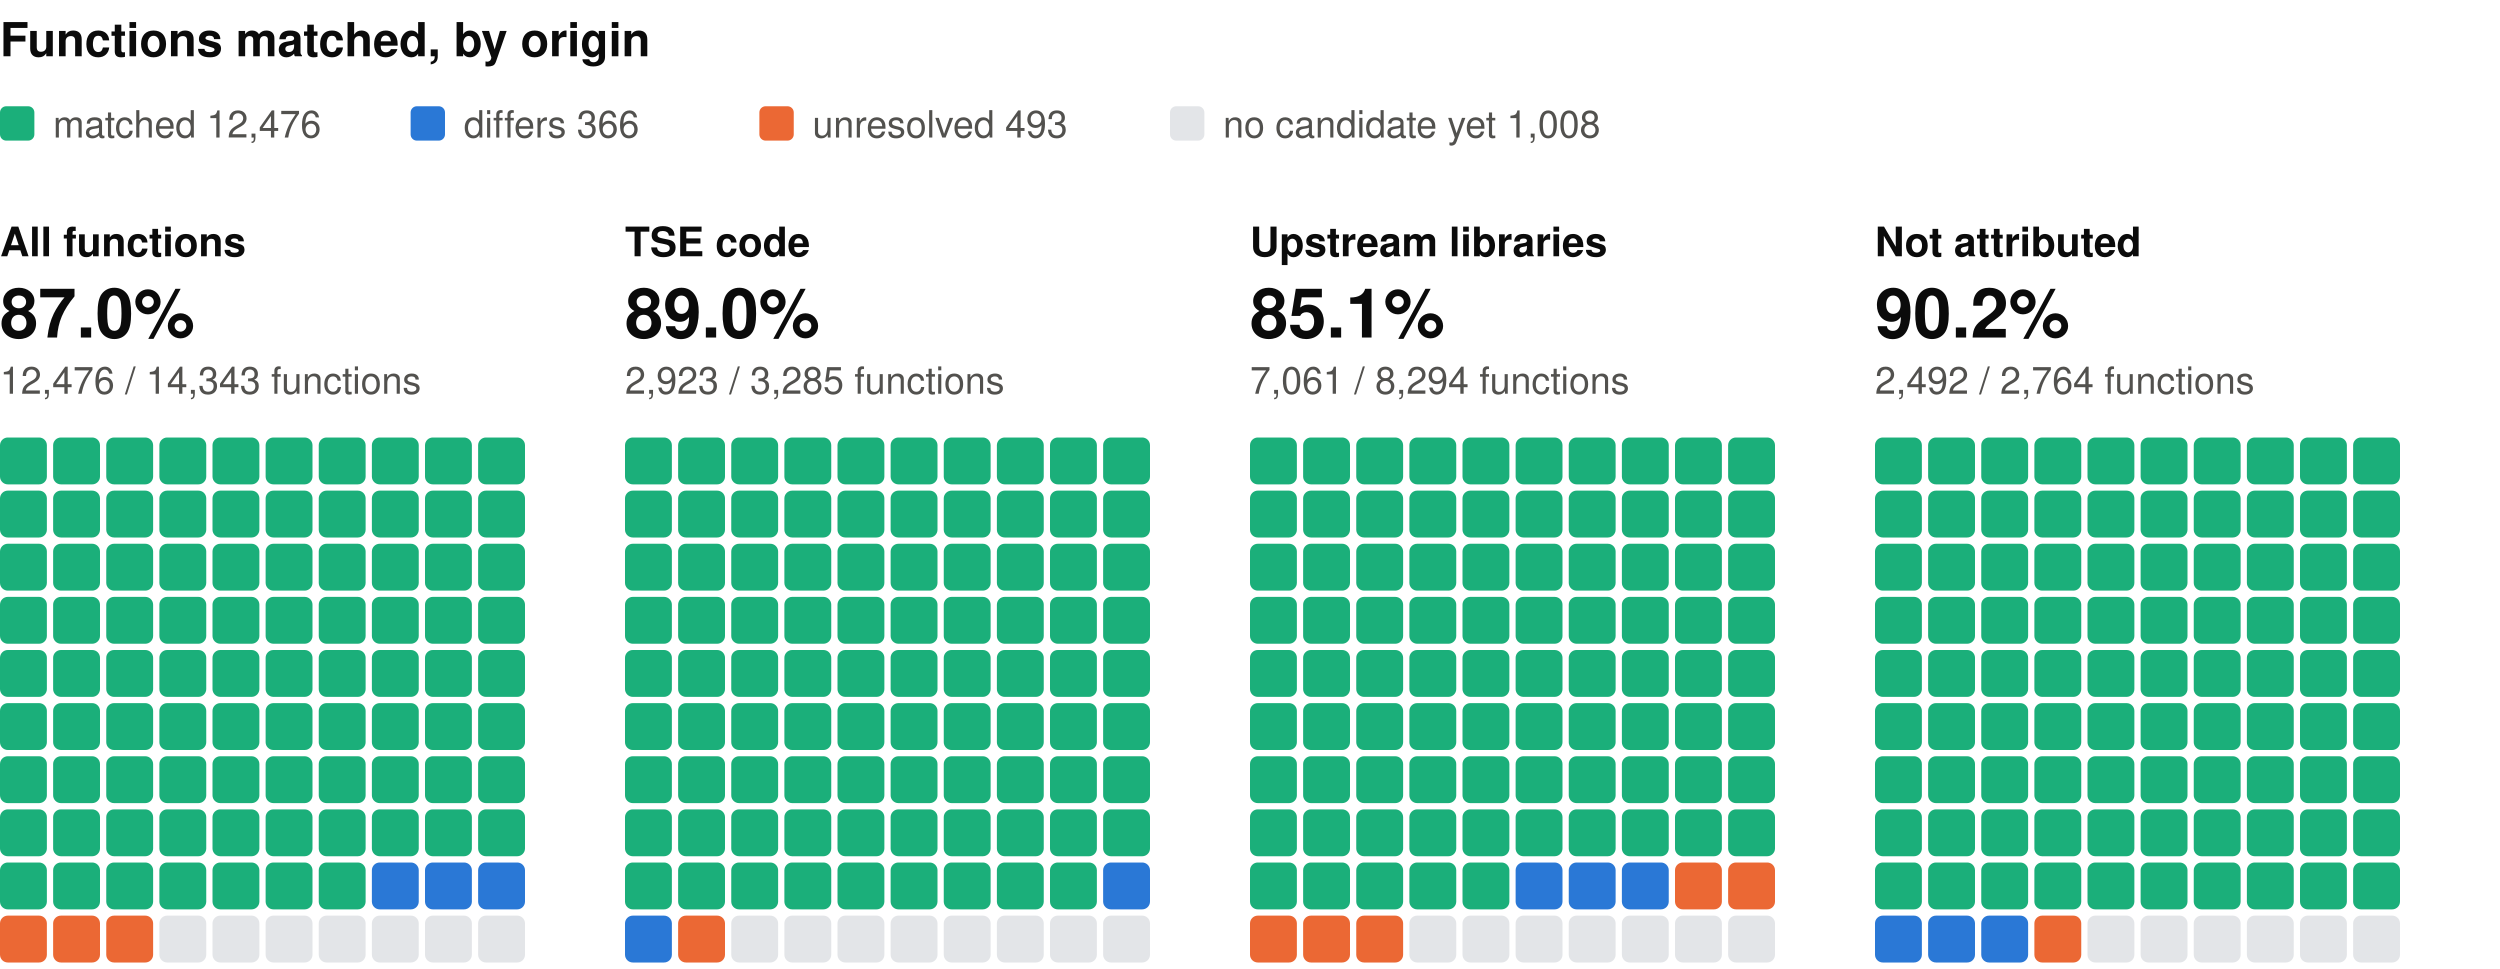
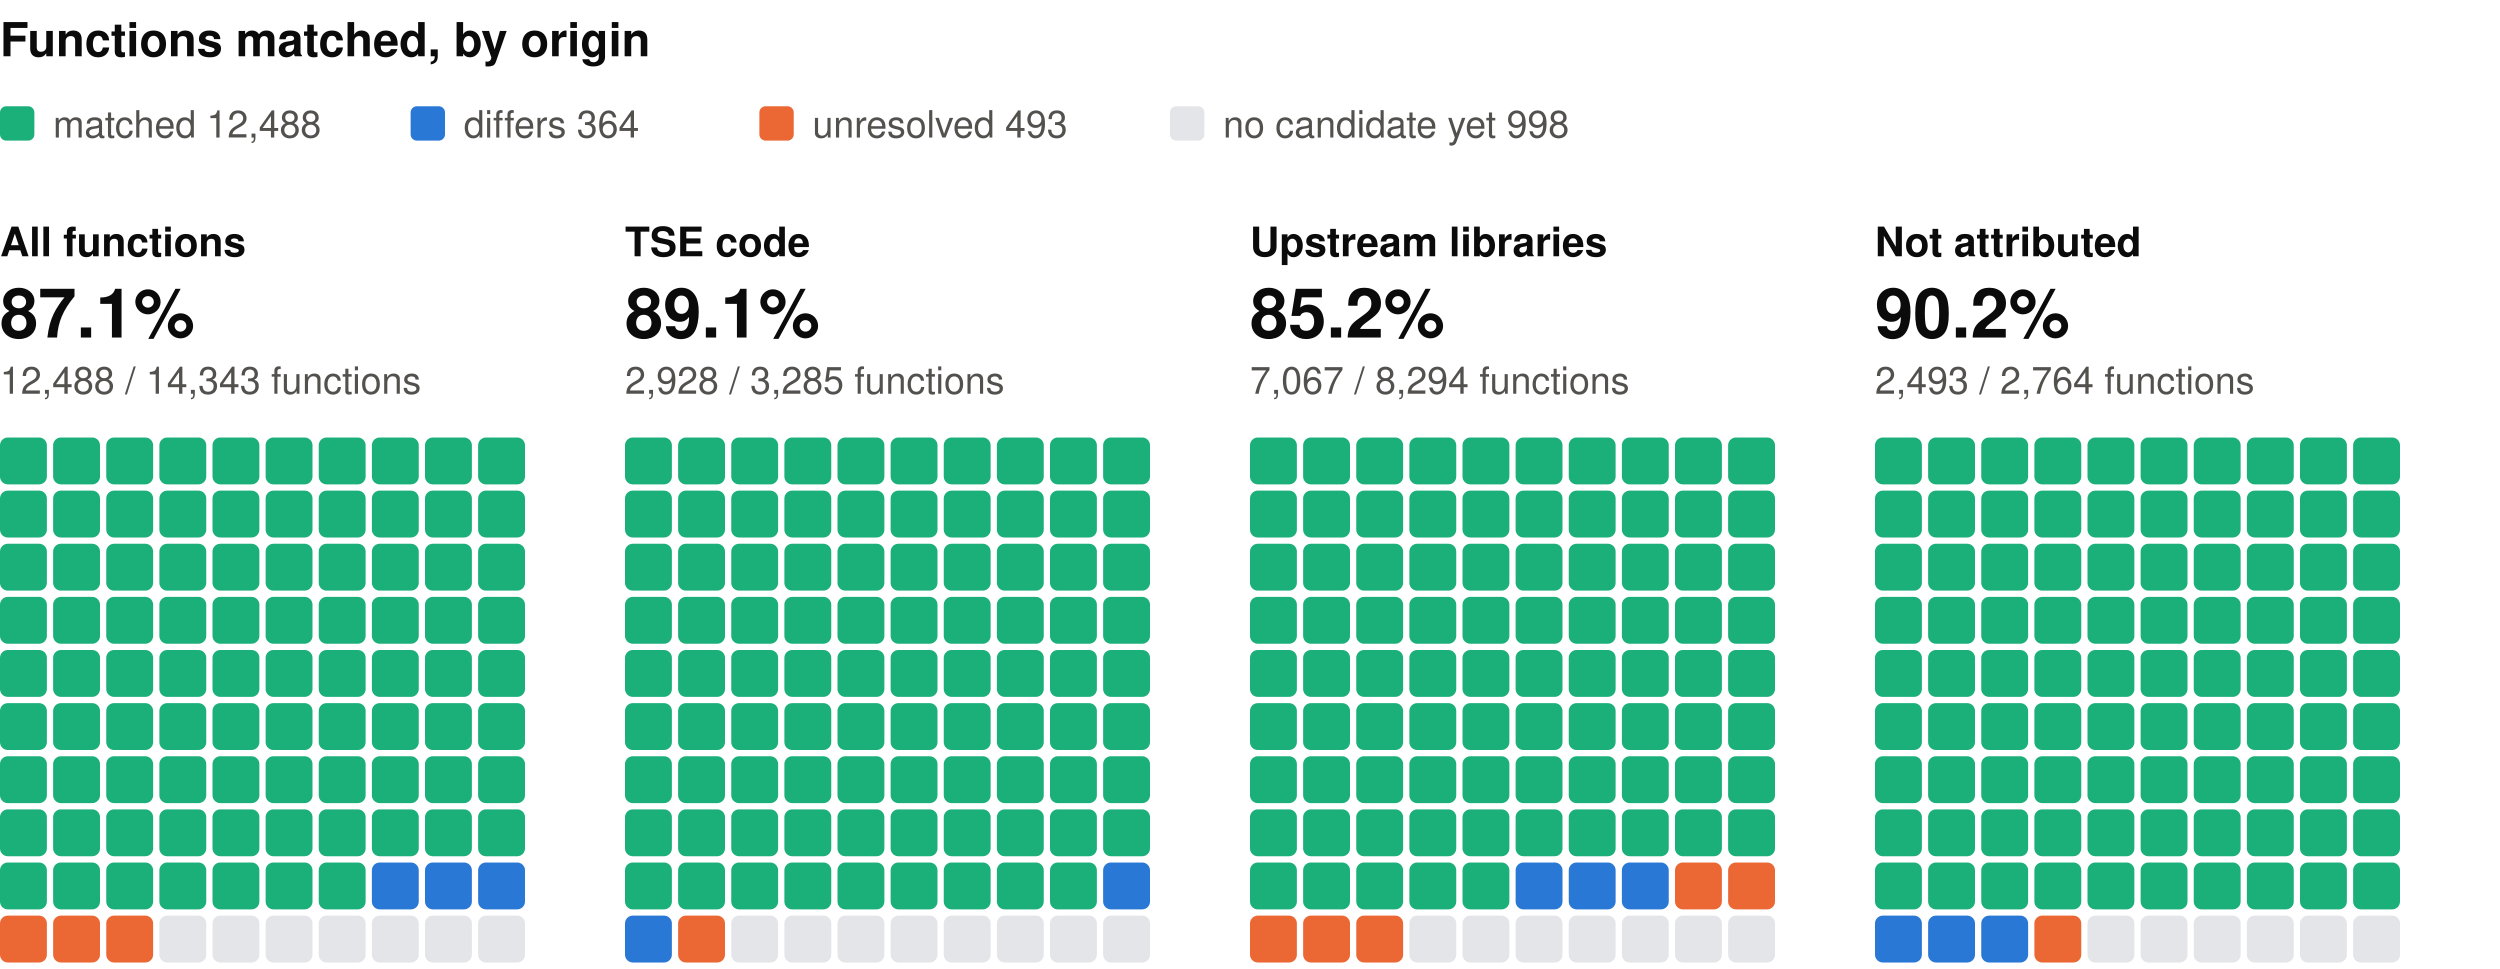
<svg xmlns="http://www.w3.org/2000/svg" width="800" height="310" viewBox="0 0 800 310" role="img" aria-label="Functions matched, by origin: one square per percent, coloured by verdict" font-family="system-ui, -apple-system, 'Segoe UI', Helvetica, Arial, sans-serif">
  <text x="0" y="18" font-size="15" fill="#0b0b0b" font-weight="600">Functions matched, by origin</text>
  <rect x="0" y="34" width="11" height="11" rx="2" fill="#1baf7a" />
-   <text x="17" y="44" font-size="12" fill="#52514e">matched 12,476</text>
+   <text x="17" y="44" font-size="12" fill="#52514e">matched 12,488</text>
  <rect x="131.4" y="34" width="11" height="11" rx="2" fill="#2a78d6" />
-   <text x="148.4" y="44" font-size="12" fill="#52514e">differs 366</text>
+   <text x="148.4" y="44" font-size="12" fill="#52514e">differs 364</text>
  <rect x="243" y="34" width="11" height="11" rx="2" fill="#eb6834" />
  <text x="260" y="44" font-size="12" fill="#52514e">unresolved 493</text>
  <rect x="374.4" y="34" width="11" height="11" rx="2" fill="#e3e5e8" />
-   <text x="391.4" y="44" font-size="12" fill="#52514e">no candidate yet 1,008</text>
+   <text x="391.4" y="44" font-size="12" fill="#52514e">no candidate yet 998</text>
  <text x="0" y="82" font-size="13" fill="#0b0b0b" font-weight="600">All functions</text>
-   <text x="0" y="108" font-size="22" fill="#0b0b0b" font-weight="600">87.0%</text>
-   <text x="0" y="126" font-size="12" fill="#52514e">12,476 / 14,343 functions</text>
+   <text x="0" y="108" font-size="22" fill="#0b0b0b" font-weight="600">87.1%</text>
+   <text x="0" y="126" font-size="12" fill="#52514e">12,488 / 14,343 functions</text>
  <rect x="0" y="140" width="15" height="15" rx="2.5" fill="#1baf7a" />
  <rect x="17" y="140" width="15" height="15" rx="2.5" fill="#1baf7a" />
  <rect x="34" y="140" width="15" height="15" rx="2.5" fill="#1baf7a" />
  <rect x="51" y="140" width="15" height="15" rx="2.5" fill="#1baf7a" />
  <rect x="68" y="140" width="15" height="15" rx="2.5" fill="#1baf7a" />
  <rect x="85" y="140" width="15" height="15" rx="2.5" fill="#1baf7a" />
  <rect x="102" y="140" width="15" height="15" rx="2.5" fill="#1baf7a" />
  <rect x="119" y="140" width="15" height="15" rx="2.5" fill="#1baf7a" />
  <rect x="136" y="140" width="15" height="15" rx="2.5" fill="#1baf7a" />
  <rect x="153" y="140" width="15" height="15" rx="2.5" fill="#1baf7a" />
  <rect x="0" y="157" width="15" height="15" rx="2.5" fill="#1baf7a" />
  <rect x="17" y="157" width="15" height="15" rx="2.5" fill="#1baf7a" />
  <rect x="34" y="157" width="15" height="15" rx="2.5" fill="#1baf7a" />
  <rect x="51" y="157" width="15" height="15" rx="2.5" fill="#1baf7a" />
  <rect x="68" y="157" width="15" height="15" rx="2.5" fill="#1baf7a" />
  <rect x="85" y="157" width="15" height="15" rx="2.5" fill="#1baf7a" />
  <rect x="102" y="157" width="15" height="15" rx="2.5" fill="#1baf7a" />
  <rect x="119" y="157" width="15" height="15" rx="2.5" fill="#1baf7a" />
  <rect x="136" y="157" width="15" height="15" rx="2.5" fill="#1baf7a" />
  <rect x="153" y="157" width="15" height="15" rx="2.5" fill="#1baf7a" />
  <rect x="0" y="174" width="15" height="15" rx="2.5" fill="#1baf7a" />
  <rect x="17" y="174" width="15" height="15" rx="2.5" fill="#1baf7a" />
  <rect x="34" y="174" width="15" height="15" rx="2.5" fill="#1baf7a" />
  <rect x="51" y="174" width="15" height="15" rx="2.5" fill="#1baf7a" />
  <rect x="68" y="174" width="15" height="15" rx="2.5" fill="#1baf7a" />
  <rect x="85" y="174" width="15" height="15" rx="2.5" fill="#1baf7a" />
  <rect x="102" y="174" width="15" height="15" rx="2.5" fill="#1baf7a" />
  <rect x="119" y="174" width="15" height="15" rx="2.5" fill="#1baf7a" />
  <rect x="136" y="174" width="15" height="15" rx="2.5" fill="#1baf7a" />
  <rect x="153" y="174" width="15" height="15" rx="2.5" fill="#1baf7a" />
  <rect x="0" y="191" width="15" height="15" rx="2.5" fill="#1baf7a" />
  <rect x="17" y="191" width="15" height="15" rx="2.5" fill="#1baf7a" />
  <rect x="34" y="191" width="15" height="15" rx="2.5" fill="#1baf7a" />
  <rect x="51" y="191" width="15" height="15" rx="2.5" fill="#1baf7a" />
  <rect x="68" y="191" width="15" height="15" rx="2.5" fill="#1baf7a" />
  <rect x="85" y="191" width="15" height="15" rx="2.5" fill="#1baf7a" />
  <rect x="102" y="191" width="15" height="15" rx="2.5" fill="#1baf7a" />
  <rect x="119" y="191" width="15" height="15" rx="2.5" fill="#1baf7a" />
  <rect x="136" y="191" width="15" height="15" rx="2.5" fill="#1baf7a" />
  <rect x="153" y="191" width="15" height="15" rx="2.5" fill="#1baf7a" />
  <rect x="0" y="208" width="15" height="15" rx="2.5" fill="#1baf7a" />
  <rect x="17" y="208" width="15" height="15" rx="2.5" fill="#1baf7a" />
  <rect x="34" y="208" width="15" height="15" rx="2.5" fill="#1baf7a" />
  <rect x="51" y="208" width="15" height="15" rx="2.5" fill="#1baf7a" />
  <rect x="68" y="208" width="15" height="15" rx="2.5" fill="#1baf7a" />
  <rect x="85" y="208" width="15" height="15" rx="2.5" fill="#1baf7a" />
  <rect x="102" y="208" width="15" height="15" rx="2.5" fill="#1baf7a" />
  <rect x="119" y="208" width="15" height="15" rx="2.5" fill="#1baf7a" />
  <rect x="136" y="208" width="15" height="15" rx="2.5" fill="#1baf7a" />
  <rect x="153" y="208" width="15" height="15" rx="2.5" fill="#1baf7a" />
  <rect x="0" y="225" width="15" height="15" rx="2.5" fill="#1baf7a" />
  <rect x="17" y="225" width="15" height="15" rx="2.5" fill="#1baf7a" />
  <rect x="34" y="225" width="15" height="15" rx="2.5" fill="#1baf7a" />
  <rect x="51" y="225" width="15" height="15" rx="2.5" fill="#1baf7a" />
  <rect x="68" y="225" width="15" height="15" rx="2.5" fill="#1baf7a" />
  <rect x="85" y="225" width="15" height="15" rx="2.5" fill="#1baf7a" />
  <rect x="102" y="225" width="15" height="15" rx="2.5" fill="#1baf7a" />
  <rect x="119" y="225" width="15" height="15" rx="2.5" fill="#1baf7a" />
  <rect x="136" y="225" width="15" height="15" rx="2.5" fill="#1baf7a" />
  <rect x="153" y="225" width="15" height="15" rx="2.5" fill="#1baf7a" />
  <rect x="0" y="242" width="15" height="15" rx="2.5" fill="#1baf7a" />
  <rect x="17" y="242" width="15" height="15" rx="2.5" fill="#1baf7a" />
  <rect x="34" y="242" width="15" height="15" rx="2.5" fill="#1baf7a" />
  <rect x="51" y="242" width="15" height="15" rx="2.5" fill="#1baf7a" />
  <rect x="68" y="242" width="15" height="15" rx="2.5" fill="#1baf7a" />
  <rect x="85" y="242" width="15" height="15" rx="2.5" fill="#1baf7a" />
  <rect x="102" y="242" width="15" height="15" rx="2.5" fill="#1baf7a" />
  <rect x="119" y="242" width="15" height="15" rx="2.5" fill="#1baf7a" />
  <rect x="136" y="242" width="15" height="15" rx="2.5" fill="#1baf7a" />
  <rect x="153" y="242" width="15" height="15" rx="2.5" fill="#1baf7a" />
  <rect x="0" y="259" width="15" height="15" rx="2.5" fill="#1baf7a" />
  <rect x="17" y="259" width="15" height="15" rx="2.5" fill="#1baf7a" />
  <rect x="34" y="259" width="15" height="15" rx="2.5" fill="#1baf7a" />
  <rect x="51" y="259" width="15" height="15" rx="2.5" fill="#1baf7a" />
  <rect x="68" y="259" width="15" height="15" rx="2.5" fill="#1baf7a" />
  <rect x="85" y="259" width="15" height="15" rx="2.5" fill="#1baf7a" />
  <rect x="102" y="259" width="15" height="15" rx="2.5" fill="#1baf7a" />
  <rect x="119" y="259" width="15" height="15" rx="2.5" fill="#1baf7a" />
  <rect x="136" y="259" width="15" height="15" rx="2.5" fill="#1baf7a" />
  <rect x="153" y="259" width="15" height="15" rx="2.5" fill="#1baf7a" />
  <rect x="0" y="276" width="15" height="15" rx="2.5" fill="#1baf7a" />
  <rect x="17" y="276" width="15" height="15" rx="2.5" fill="#1baf7a" />
  <rect x="34" y="276" width="15" height="15" rx="2.5" fill="#1baf7a" />
  <rect x="51" y="276" width="15" height="15" rx="2.5" fill="#1baf7a" />
  <rect x="68" y="276" width="15" height="15" rx="2.5" fill="#1baf7a" />
  <rect x="85" y="276" width="15" height="15" rx="2.5" fill="#1baf7a" />
  <rect x="102" y="276" width="15" height="15" rx="2.5" fill="#1baf7a" />
  <rect x="119" y="276" width="15" height="15" rx="2.5" fill="#2a78d6" />
  <rect x="136" y="276" width="15" height="15" rx="2.5" fill="#2a78d6" />
  <rect x="153" y="276" width="15" height="15" rx="2.5" fill="#2a78d6" />
  <rect x="0" y="293" width="15" height="15" rx="2.5" fill="#eb6834" />
  <rect x="17" y="293" width="15" height="15" rx="2.5" fill="#eb6834" />
  <rect x="34" y="293" width="15" height="15" rx="2.5" fill="#eb6834" />
  <rect x="51" y="293" width="15" height="15" rx="2.5" fill="#e3e5e8" />
  <rect x="68" y="293" width="15" height="15" rx="2.5" fill="#e3e5e8" />
  <rect x="85" y="293" width="15" height="15" rx="2.5" fill="#e3e5e8" />
  <rect x="102" y="293" width="15" height="15" rx="2.5" fill="#e3e5e8" />
  <rect x="119" y="293" width="15" height="15" rx="2.5" fill="#e3e5e8" />
  <rect x="136" y="293" width="15" height="15" rx="2.5" fill="#e3e5e8" />
  <rect x="153" y="293" width="15" height="15" rx="2.5" fill="#e3e5e8" />
  <text x="200" y="82" font-size="13" fill="#0b0b0b" font-weight="600">TSE code</text>
-   <text x="200" y="108" font-size="22" fill="#0b0b0b" font-weight="600">89.0%</text>
-   <text x="200" y="126" font-size="12" fill="#52514e">2,923 / 3,285 functions</text>
+   <text x="200" y="108" font-size="22" fill="#0b0b0b" font-weight="600">89.1%</text>
+   <text x="200" y="126" font-size="12" fill="#52514e">2,928 / 3,285 functions</text>
  <rect x="200" y="140" width="15" height="15" rx="2.5" fill="#1baf7a" />
  <rect x="217" y="140" width="15" height="15" rx="2.5" fill="#1baf7a" />
  <rect x="234" y="140" width="15" height="15" rx="2.5" fill="#1baf7a" />
  <rect x="251" y="140" width="15" height="15" rx="2.5" fill="#1baf7a" />
  <rect x="268" y="140" width="15" height="15" rx="2.5" fill="#1baf7a" />
  <rect x="285" y="140" width="15" height="15" rx="2.5" fill="#1baf7a" />
  <rect x="302" y="140" width="15" height="15" rx="2.5" fill="#1baf7a" />
  <rect x="319" y="140" width="15" height="15" rx="2.5" fill="#1baf7a" />
  <rect x="336" y="140" width="15" height="15" rx="2.5" fill="#1baf7a" />
  <rect x="353" y="140" width="15" height="15" rx="2.5" fill="#1baf7a" />
  <rect x="200" y="157" width="15" height="15" rx="2.5" fill="#1baf7a" />
  <rect x="217" y="157" width="15" height="15" rx="2.5" fill="#1baf7a" />
  <rect x="234" y="157" width="15" height="15" rx="2.5" fill="#1baf7a" />
  <rect x="251" y="157" width="15" height="15" rx="2.5" fill="#1baf7a" />
  <rect x="268" y="157" width="15" height="15" rx="2.5" fill="#1baf7a" />
  <rect x="285" y="157" width="15" height="15" rx="2.5" fill="#1baf7a" />
  <rect x="302" y="157" width="15" height="15" rx="2.5" fill="#1baf7a" />
  <rect x="319" y="157" width="15" height="15" rx="2.5" fill="#1baf7a" />
  <rect x="336" y="157" width="15" height="15" rx="2.5" fill="#1baf7a" />
  <rect x="353" y="157" width="15" height="15" rx="2.5" fill="#1baf7a" />
  <rect x="200" y="174" width="15" height="15" rx="2.5" fill="#1baf7a" />
  <rect x="217" y="174" width="15" height="15" rx="2.5" fill="#1baf7a" />
  <rect x="234" y="174" width="15" height="15" rx="2.5" fill="#1baf7a" />
  <rect x="251" y="174" width="15" height="15" rx="2.5" fill="#1baf7a" />
  <rect x="268" y="174" width="15" height="15" rx="2.5" fill="#1baf7a" />
  <rect x="285" y="174" width="15" height="15" rx="2.5" fill="#1baf7a" />
  <rect x="302" y="174" width="15" height="15" rx="2.5" fill="#1baf7a" />
  <rect x="319" y="174" width="15" height="15" rx="2.5" fill="#1baf7a" />
  <rect x="336" y="174" width="15" height="15" rx="2.5" fill="#1baf7a" />
  <rect x="353" y="174" width="15" height="15" rx="2.5" fill="#1baf7a" />
  <rect x="200" y="191" width="15" height="15" rx="2.5" fill="#1baf7a" />
  <rect x="217" y="191" width="15" height="15" rx="2.5" fill="#1baf7a" />
  <rect x="234" y="191" width="15" height="15" rx="2.5" fill="#1baf7a" />
  <rect x="251" y="191" width="15" height="15" rx="2.5" fill="#1baf7a" />
  <rect x="268" y="191" width="15" height="15" rx="2.5" fill="#1baf7a" />
  <rect x="285" y="191" width="15" height="15" rx="2.5" fill="#1baf7a" />
  <rect x="302" y="191" width="15" height="15" rx="2.5" fill="#1baf7a" />
  <rect x="319" y="191" width="15" height="15" rx="2.5" fill="#1baf7a" />
  <rect x="336" y="191" width="15" height="15" rx="2.5" fill="#1baf7a" />
  <rect x="353" y="191" width="15" height="15" rx="2.5" fill="#1baf7a" />
  <rect x="200" y="208" width="15" height="15" rx="2.5" fill="#1baf7a" />
  <rect x="217" y="208" width="15" height="15" rx="2.5" fill="#1baf7a" />
  <rect x="234" y="208" width="15" height="15" rx="2.5" fill="#1baf7a" />
  <rect x="251" y="208" width="15" height="15" rx="2.5" fill="#1baf7a" />
  <rect x="268" y="208" width="15" height="15" rx="2.5" fill="#1baf7a" />
  <rect x="285" y="208" width="15" height="15" rx="2.5" fill="#1baf7a" />
  <rect x="302" y="208" width="15" height="15" rx="2.5" fill="#1baf7a" />
  <rect x="319" y="208" width="15" height="15" rx="2.5" fill="#1baf7a" />
  <rect x="336" y="208" width="15" height="15" rx="2.5" fill="#1baf7a" />
  <rect x="353" y="208" width="15" height="15" rx="2.5" fill="#1baf7a" />
  <rect x="200" y="225" width="15" height="15" rx="2.5" fill="#1baf7a" />
  <rect x="217" y="225" width="15" height="15" rx="2.5" fill="#1baf7a" />
  <rect x="234" y="225" width="15" height="15" rx="2.5" fill="#1baf7a" />
  <rect x="251" y="225" width="15" height="15" rx="2.5" fill="#1baf7a" />
  <rect x="268" y="225" width="15" height="15" rx="2.5" fill="#1baf7a" />
  <rect x="285" y="225" width="15" height="15" rx="2.5" fill="#1baf7a" />
  <rect x="302" y="225" width="15" height="15" rx="2.5" fill="#1baf7a" />
  <rect x="319" y="225" width="15" height="15" rx="2.5" fill="#1baf7a" />
  <rect x="336" y="225" width="15" height="15" rx="2.5" fill="#1baf7a" />
  <rect x="353" y="225" width="15" height="15" rx="2.5" fill="#1baf7a" />
  <rect x="200" y="242" width="15" height="15" rx="2.5" fill="#1baf7a" />
  <rect x="217" y="242" width="15" height="15" rx="2.5" fill="#1baf7a" />
  <rect x="234" y="242" width="15" height="15" rx="2.5" fill="#1baf7a" />
  <rect x="251" y="242" width="15" height="15" rx="2.5" fill="#1baf7a" />
  <rect x="268" y="242" width="15" height="15" rx="2.5" fill="#1baf7a" />
  <rect x="285" y="242" width="15" height="15" rx="2.5" fill="#1baf7a" />
  <rect x="302" y="242" width="15" height="15" rx="2.5" fill="#1baf7a" />
  <rect x="319" y="242" width="15" height="15" rx="2.5" fill="#1baf7a" />
  <rect x="336" y="242" width="15" height="15" rx="2.5" fill="#1baf7a" />
  <rect x="353" y="242" width="15" height="15" rx="2.5" fill="#1baf7a" />
  <rect x="200" y="259" width="15" height="15" rx="2.5" fill="#1baf7a" />
  <rect x="217" y="259" width="15" height="15" rx="2.5" fill="#1baf7a" />
  <rect x="234" y="259" width="15" height="15" rx="2.5" fill="#1baf7a" />
  <rect x="251" y="259" width="15" height="15" rx="2.5" fill="#1baf7a" />
  <rect x="268" y="259" width="15" height="15" rx="2.5" fill="#1baf7a" />
  <rect x="285" y="259" width="15" height="15" rx="2.5" fill="#1baf7a" />
  <rect x="302" y="259" width="15" height="15" rx="2.5" fill="#1baf7a" />
  <rect x="319" y="259" width="15" height="15" rx="2.5" fill="#1baf7a" />
  <rect x="336" y="259" width="15" height="15" rx="2.5" fill="#1baf7a" />
  <rect x="353" y="259" width="15" height="15" rx="2.5" fill="#1baf7a" />
  <rect x="200" y="276" width="15" height="15" rx="2.5" fill="#1baf7a" />
  <rect x="217" y="276" width="15" height="15" rx="2.5" fill="#1baf7a" />
  <rect x="234" y="276" width="15" height="15" rx="2.5" fill="#1baf7a" />
  <rect x="251" y="276" width="15" height="15" rx="2.5" fill="#1baf7a" />
  <rect x="268" y="276" width="15" height="15" rx="2.5" fill="#1baf7a" />
  <rect x="285" y="276" width="15" height="15" rx="2.5" fill="#1baf7a" />
  <rect x="302" y="276" width="15" height="15" rx="2.5" fill="#1baf7a" />
  <rect x="319" y="276" width="15" height="15" rx="2.5" fill="#1baf7a" />
  <rect x="336" y="276" width="15" height="15" rx="2.5" fill="#1baf7a" />
  <rect x="353" y="276" width="15" height="15" rx="2.5" fill="#2a78d6" />
  <rect x="200" y="293" width="15" height="15" rx="2.5" fill="#2a78d6" />
  <rect x="217" y="293" width="15" height="15" rx="2.5" fill="#eb6834" />
  <rect x="234" y="293" width="15" height="15" rx="2.5" fill="#e3e5e8" />
  <rect x="251" y="293" width="15" height="15" rx="2.5" fill="#e3e5e8" />
  <rect x="268" y="293" width="15" height="15" rx="2.5" fill="#e3e5e8" />
  <rect x="285" y="293" width="15" height="15" rx="2.5" fill="#e3e5e8" />
  <rect x="302" y="293" width="15" height="15" rx="2.5" fill="#e3e5e8" />
  <rect x="319" y="293" width="15" height="15" rx="2.5" fill="#e3e5e8" />
  <rect x="336" y="293" width="15" height="15" rx="2.5" fill="#e3e5e8" />
  <rect x="353" y="293" width="15" height="15" rx="2.5" fill="#e3e5e8" />
  <text x="400" y="82" font-size="13" fill="#0b0b0b" font-weight="600">Upstream libraries</text>
-   <text x="400" y="108" font-size="22" fill="#0b0b0b" font-weight="600">85.1%</text>
-   <text x="400" y="126" font-size="12" fill="#52514e">7,061 / 8,294 functions</text>
+   <text x="400" y="108" font-size="22" fill="#0b0b0b" font-weight="600">85.2%</text>
+   <text x="400" y="126" font-size="12" fill="#52514e">7,067 / 8,294 functions</text>
  <rect x="400" y="140" width="15" height="15" rx="2.5" fill="#1baf7a" />
  <rect x="417" y="140" width="15" height="15" rx="2.5" fill="#1baf7a" />
  <rect x="434" y="140" width="15" height="15" rx="2.5" fill="#1baf7a" />
  <rect x="451" y="140" width="15" height="15" rx="2.5" fill="#1baf7a" />
  <rect x="468" y="140" width="15" height="15" rx="2.5" fill="#1baf7a" />
  <rect x="485" y="140" width="15" height="15" rx="2.5" fill="#1baf7a" />
  <rect x="502" y="140" width="15" height="15" rx="2.5" fill="#1baf7a" />
  <rect x="519" y="140" width="15" height="15" rx="2.5" fill="#1baf7a" />
  <rect x="536" y="140" width="15" height="15" rx="2.5" fill="#1baf7a" />
  <rect x="553" y="140" width="15" height="15" rx="2.5" fill="#1baf7a" />
  <rect x="400" y="157" width="15" height="15" rx="2.5" fill="#1baf7a" />
  <rect x="417" y="157" width="15" height="15" rx="2.5" fill="#1baf7a" />
  <rect x="434" y="157" width="15" height="15" rx="2.5" fill="#1baf7a" />
  <rect x="451" y="157" width="15" height="15" rx="2.5" fill="#1baf7a" />
  <rect x="468" y="157" width="15" height="15" rx="2.5" fill="#1baf7a" />
  <rect x="485" y="157" width="15" height="15" rx="2.5" fill="#1baf7a" />
  <rect x="502" y="157" width="15" height="15" rx="2.5" fill="#1baf7a" />
  <rect x="519" y="157" width="15" height="15" rx="2.5" fill="#1baf7a" />
  <rect x="536" y="157" width="15" height="15" rx="2.5" fill="#1baf7a" />
  <rect x="553" y="157" width="15" height="15" rx="2.5" fill="#1baf7a" />
  <rect x="400" y="174" width="15" height="15" rx="2.5" fill="#1baf7a" />
  <rect x="417" y="174" width="15" height="15" rx="2.5" fill="#1baf7a" />
  <rect x="434" y="174" width="15" height="15" rx="2.5" fill="#1baf7a" />
  <rect x="451" y="174" width="15" height="15" rx="2.5" fill="#1baf7a" />
  <rect x="468" y="174" width="15" height="15" rx="2.5" fill="#1baf7a" />
  <rect x="485" y="174" width="15" height="15" rx="2.5" fill="#1baf7a" />
  <rect x="502" y="174" width="15" height="15" rx="2.5" fill="#1baf7a" />
  <rect x="519" y="174" width="15" height="15" rx="2.5" fill="#1baf7a" />
  <rect x="536" y="174" width="15" height="15" rx="2.5" fill="#1baf7a" />
  <rect x="553" y="174" width="15" height="15" rx="2.5" fill="#1baf7a" />
  <rect x="400" y="191" width="15" height="15" rx="2.5" fill="#1baf7a" />
  <rect x="417" y="191" width="15" height="15" rx="2.5" fill="#1baf7a" />
  <rect x="434" y="191" width="15" height="15" rx="2.5" fill="#1baf7a" />
  <rect x="451" y="191" width="15" height="15" rx="2.5" fill="#1baf7a" />
  <rect x="468" y="191" width="15" height="15" rx="2.5" fill="#1baf7a" />
  <rect x="485" y="191" width="15" height="15" rx="2.5" fill="#1baf7a" />
  <rect x="502" y="191" width="15" height="15" rx="2.5" fill="#1baf7a" />
  <rect x="519" y="191" width="15" height="15" rx="2.5" fill="#1baf7a" />
  <rect x="536" y="191" width="15" height="15" rx="2.5" fill="#1baf7a" />
  <rect x="553" y="191" width="15" height="15" rx="2.5" fill="#1baf7a" />
  <rect x="400" y="208" width="15" height="15" rx="2.5" fill="#1baf7a" />
  <rect x="417" y="208" width="15" height="15" rx="2.5" fill="#1baf7a" />
  <rect x="434" y="208" width="15" height="15" rx="2.5" fill="#1baf7a" />
  <rect x="451" y="208" width="15" height="15" rx="2.5" fill="#1baf7a" />
  <rect x="468" y="208" width="15" height="15" rx="2.5" fill="#1baf7a" />
  <rect x="485" y="208" width="15" height="15" rx="2.5" fill="#1baf7a" />
  <rect x="502" y="208" width="15" height="15" rx="2.5" fill="#1baf7a" />
  <rect x="519" y="208" width="15" height="15" rx="2.5" fill="#1baf7a" />
  <rect x="536" y="208" width="15" height="15" rx="2.5" fill="#1baf7a" />
  <rect x="553" y="208" width="15" height="15" rx="2.5" fill="#1baf7a" />
  <rect x="400" y="225" width="15" height="15" rx="2.5" fill="#1baf7a" />
  <rect x="417" y="225" width="15" height="15" rx="2.5" fill="#1baf7a" />
  <rect x="434" y="225" width="15" height="15" rx="2.5" fill="#1baf7a" />
  <rect x="451" y="225" width="15" height="15" rx="2.5" fill="#1baf7a" />
  <rect x="468" y="225" width="15" height="15" rx="2.5" fill="#1baf7a" />
  <rect x="485" y="225" width="15" height="15" rx="2.5" fill="#1baf7a" />
  <rect x="502" y="225" width="15" height="15" rx="2.5" fill="#1baf7a" />
  <rect x="519" y="225" width="15" height="15" rx="2.5" fill="#1baf7a" />
  <rect x="536" y="225" width="15" height="15" rx="2.5" fill="#1baf7a" />
  <rect x="553" y="225" width="15" height="15" rx="2.5" fill="#1baf7a" />
  <rect x="400" y="242" width="15" height="15" rx="2.5" fill="#1baf7a" />
  <rect x="417" y="242" width="15" height="15" rx="2.5" fill="#1baf7a" />
  <rect x="434" y="242" width="15" height="15" rx="2.5" fill="#1baf7a" />
  <rect x="451" y="242" width="15" height="15" rx="2.5" fill="#1baf7a" />
  <rect x="468" y="242" width="15" height="15" rx="2.5" fill="#1baf7a" />
  <rect x="485" y="242" width="15" height="15" rx="2.5" fill="#1baf7a" />
  <rect x="502" y="242" width="15" height="15" rx="2.5" fill="#1baf7a" />
  <rect x="519" y="242" width="15" height="15" rx="2.5" fill="#1baf7a" />
  <rect x="536" y="242" width="15" height="15" rx="2.5" fill="#1baf7a" />
  <rect x="553" y="242" width="15" height="15" rx="2.5" fill="#1baf7a" />
  <rect x="400" y="259" width="15" height="15" rx="2.5" fill="#1baf7a" />
  <rect x="417" y="259" width="15" height="15" rx="2.5" fill="#1baf7a" />
  <rect x="434" y="259" width="15" height="15" rx="2.5" fill="#1baf7a" />
  <rect x="451" y="259" width="15" height="15" rx="2.5" fill="#1baf7a" />
  <rect x="468" y="259" width="15" height="15" rx="2.5" fill="#1baf7a" />
  <rect x="485" y="259" width="15" height="15" rx="2.5" fill="#1baf7a" />
  <rect x="502" y="259" width="15" height="15" rx="2.5" fill="#1baf7a" />
  <rect x="519" y="259" width="15" height="15" rx="2.5" fill="#1baf7a" />
  <rect x="536" y="259" width="15" height="15" rx="2.5" fill="#1baf7a" />
  <rect x="553" y="259" width="15" height="15" rx="2.5" fill="#1baf7a" />
  <rect x="400" y="276" width="15" height="15" rx="2.5" fill="#1baf7a" />
  <rect x="417" y="276" width="15" height="15" rx="2.5" fill="#1baf7a" />
  <rect x="434" y="276" width="15" height="15" rx="2.5" fill="#1baf7a" />
  <rect x="451" y="276" width="15" height="15" rx="2.5" fill="#1baf7a" />
  <rect x="468" y="276" width="15" height="15" rx="2.5" fill="#1baf7a" />
  <rect x="485" y="276" width="15" height="15" rx="2.5" fill="#2a78d6" />
  <rect x="502" y="276" width="15" height="15" rx="2.5" fill="#2a78d6" />
  <rect x="519" y="276" width="15" height="15" rx="2.5" fill="#2a78d6" />
  <rect x="536" y="276" width="15" height="15" rx="2.5" fill="#eb6834" />
  <rect x="553" y="276" width="15" height="15" rx="2.5" fill="#eb6834" />
  <rect x="400" y="293" width="15" height="15" rx="2.5" fill="#eb6834" />
  <rect x="417" y="293" width="15" height="15" rx="2.5" fill="#eb6834" />
  <rect x="434" y="293" width="15" height="15" rx="2.5" fill="#eb6834" />
  <rect x="451" y="293" width="15" height="15" rx="2.5" fill="#e3e5e8" />
  <rect x="468" y="293" width="15" height="15" rx="2.5" fill="#e3e5e8" />
  <rect x="485" y="293" width="15" height="15" rx="2.5" fill="#e3e5e8" />
  <rect x="502" y="293" width="15" height="15" rx="2.5" fill="#e3e5e8" />
  <rect x="519" y="293" width="15" height="15" rx="2.5" fill="#e3e5e8" />
  <rect x="536" y="293" width="15" height="15" rx="2.5" fill="#e3e5e8" />
  <rect x="553" y="293" width="15" height="15" rx="2.5" fill="#e3e5e8" />
  <text x="600" y="82" font-size="13" fill="#0b0b0b" font-weight="600">Not attributed</text>
  <text x="600" y="108" font-size="22" fill="#0b0b0b" font-weight="600">90.2%</text>
-   <text x="600" y="126" font-size="12" fill="#52514e">2,492 / 2,764 functions</text>
+   <text x="600" y="126" font-size="12" fill="#52514e">2,493 / 2,764 functions</text>
  <rect x="600" y="140" width="15" height="15" rx="2.5" fill="#1baf7a" />
  <rect x="617" y="140" width="15" height="15" rx="2.5" fill="#1baf7a" />
  <rect x="634" y="140" width="15" height="15" rx="2.5" fill="#1baf7a" />
  <rect x="651" y="140" width="15" height="15" rx="2.5" fill="#1baf7a" />
  <rect x="668" y="140" width="15" height="15" rx="2.5" fill="#1baf7a" />
  <rect x="685" y="140" width="15" height="15" rx="2.5" fill="#1baf7a" />
  <rect x="702" y="140" width="15" height="15" rx="2.5" fill="#1baf7a" />
  <rect x="719" y="140" width="15" height="15" rx="2.5" fill="#1baf7a" />
  <rect x="736" y="140" width="15" height="15" rx="2.5" fill="#1baf7a" />
  <rect x="753" y="140" width="15" height="15" rx="2.5" fill="#1baf7a" />
  <rect x="600" y="157" width="15" height="15" rx="2.5" fill="#1baf7a" />
  <rect x="617" y="157" width="15" height="15" rx="2.5" fill="#1baf7a" />
  <rect x="634" y="157" width="15" height="15" rx="2.5" fill="#1baf7a" />
  <rect x="651" y="157" width="15" height="15" rx="2.5" fill="#1baf7a" />
  <rect x="668" y="157" width="15" height="15" rx="2.5" fill="#1baf7a" />
  <rect x="685" y="157" width="15" height="15" rx="2.5" fill="#1baf7a" />
  <rect x="702" y="157" width="15" height="15" rx="2.5" fill="#1baf7a" />
  <rect x="719" y="157" width="15" height="15" rx="2.5" fill="#1baf7a" />
  <rect x="736" y="157" width="15" height="15" rx="2.5" fill="#1baf7a" />
  <rect x="753" y="157" width="15" height="15" rx="2.5" fill="#1baf7a" />
  <rect x="600" y="174" width="15" height="15" rx="2.5" fill="#1baf7a" />
  <rect x="617" y="174" width="15" height="15" rx="2.5" fill="#1baf7a" />
  <rect x="634" y="174" width="15" height="15" rx="2.5" fill="#1baf7a" />
  <rect x="651" y="174" width="15" height="15" rx="2.5" fill="#1baf7a" />
  <rect x="668" y="174" width="15" height="15" rx="2.5" fill="#1baf7a" />
  <rect x="685" y="174" width="15" height="15" rx="2.5" fill="#1baf7a" />
  <rect x="702" y="174" width="15" height="15" rx="2.5" fill="#1baf7a" />
  <rect x="719" y="174" width="15" height="15" rx="2.5" fill="#1baf7a" />
  <rect x="736" y="174" width="15" height="15" rx="2.5" fill="#1baf7a" />
  <rect x="753" y="174" width="15" height="15" rx="2.5" fill="#1baf7a" />
  <rect x="600" y="191" width="15" height="15" rx="2.5" fill="#1baf7a" />
  <rect x="617" y="191" width="15" height="15" rx="2.5" fill="#1baf7a" />
  <rect x="634" y="191" width="15" height="15" rx="2.5" fill="#1baf7a" />
  <rect x="651" y="191" width="15" height="15" rx="2.5" fill="#1baf7a" />
  <rect x="668" y="191" width="15" height="15" rx="2.5" fill="#1baf7a" />
  <rect x="685" y="191" width="15" height="15" rx="2.5" fill="#1baf7a" />
  <rect x="702" y="191" width="15" height="15" rx="2.5" fill="#1baf7a" />
  <rect x="719" y="191" width="15" height="15" rx="2.5" fill="#1baf7a" />
  <rect x="736" y="191" width="15" height="15" rx="2.5" fill="#1baf7a" />
  <rect x="753" y="191" width="15" height="15" rx="2.5" fill="#1baf7a" />
  <rect x="600" y="208" width="15" height="15" rx="2.5" fill="#1baf7a" />
  <rect x="617" y="208" width="15" height="15" rx="2.5" fill="#1baf7a" />
  <rect x="634" y="208" width="15" height="15" rx="2.5" fill="#1baf7a" />
  <rect x="651" y="208" width="15" height="15" rx="2.5" fill="#1baf7a" />
  <rect x="668" y="208" width="15" height="15" rx="2.5" fill="#1baf7a" />
  <rect x="685" y="208" width="15" height="15" rx="2.5" fill="#1baf7a" />
  <rect x="702" y="208" width="15" height="15" rx="2.5" fill="#1baf7a" />
  <rect x="719" y="208" width="15" height="15" rx="2.5" fill="#1baf7a" />
  <rect x="736" y="208" width="15" height="15" rx="2.5" fill="#1baf7a" />
  <rect x="753" y="208" width="15" height="15" rx="2.5" fill="#1baf7a" />
  <rect x="600" y="225" width="15" height="15" rx="2.5" fill="#1baf7a" />
  <rect x="617" y="225" width="15" height="15" rx="2.5" fill="#1baf7a" />
  <rect x="634" y="225" width="15" height="15" rx="2.5" fill="#1baf7a" />
  <rect x="651" y="225" width="15" height="15" rx="2.5" fill="#1baf7a" />
  <rect x="668" y="225" width="15" height="15" rx="2.5" fill="#1baf7a" />
  <rect x="685" y="225" width="15" height="15" rx="2.5" fill="#1baf7a" />
  <rect x="702" y="225" width="15" height="15" rx="2.5" fill="#1baf7a" />
  <rect x="719" y="225" width="15" height="15" rx="2.5" fill="#1baf7a" />
  <rect x="736" y="225" width="15" height="15" rx="2.5" fill="#1baf7a" />
  <rect x="753" y="225" width="15" height="15" rx="2.5" fill="#1baf7a" />
  <rect x="600" y="242" width="15" height="15" rx="2.5" fill="#1baf7a" />
  <rect x="617" y="242" width="15" height="15" rx="2.5" fill="#1baf7a" />
  <rect x="634" y="242" width="15" height="15" rx="2.5" fill="#1baf7a" />
  <rect x="651" y="242" width="15" height="15" rx="2.5" fill="#1baf7a" />
  <rect x="668" y="242" width="15" height="15" rx="2.5" fill="#1baf7a" />
  <rect x="685" y="242" width="15" height="15" rx="2.5" fill="#1baf7a" />
  <rect x="702" y="242" width="15" height="15" rx="2.5" fill="#1baf7a" />
  <rect x="719" y="242" width="15" height="15" rx="2.5" fill="#1baf7a" />
  <rect x="736" y="242" width="15" height="15" rx="2.5" fill="#1baf7a" />
  <rect x="753" y="242" width="15" height="15" rx="2.5" fill="#1baf7a" />
  <rect x="600" y="259" width="15" height="15" rx="2.5" fill="#1baf7a" />
  <rect x="617" y="259" width="15" height="15" rx="2.5" fill="#1baf7a" />
  <rect x="634" y="259" width="15" height="15" rx="2.5" fill="#1baf7a" />
  <rect x="651" y="259" width="15" height="15" rx="2.5" fill="#1baf7a" />
  <rect x="668" y="259" width="15" height="15" rx="2.5" fill="#1baf7a" />
  <rect x="685" y="259" width="15" height="15" rx="2.5" fill="#1baf7a" />
  <rect x="702" y="259" width="15" height="15" rx="2.5" fill="#1baf7a" />
  <rect x="719" y="259" width="15" height="15" rx="2.5" fill="#1baf7a" />
  <rect x="736" y="259" width="15" height="15" rx="2.5" fill="#1baf7a" />
  <rect x="753" y="259" width="15" height="15" rx="2.5" fill="#1baf7a" />
  <rect x="600" y="276" width="15" height="15" rx="2.5" fill="#1baf7a" />
  <rect x="617" y="276" width="15" height="15" rx="2.5" fill="#1baf7a" />
  <rect x="634" y="276" width="15" height="15" rx="2.5" fill="#1baf7a" />
  <rect x="651" y="276" width="15" height="15" rx="2.5" fill="#1baf7a" />
  <rect x="668" y="276" width="15" height="15" rx="2.5" fill="#1baf7a" />
  <rect x="685" y="276" width="15" height="15" rx="2.5" fill="#1baf7a" />
  <rect x="702" y="276" width="15" height="15" rx="2.5" fill="#1baf7a" />
  <rect x="719" y="276" width="15" height="15" rx="2.5" fill="#1baf7a" />
  <rect x="736" y="276" width="15" height="15" rx="2.5" fill="#1baf7a" />
  <rect x="753" y="276" width="15" height="15" rx="2.5" fill="#1baf7a" />
  <rect x="600" y="293" width="15" height="15" rx="2.5" fill="#2a78d6" />
  <rect x="617" y="293" width="15" height="15" rx="2.5" fill="#2a78d6" />
  <rect x="634" y="293" width="15" height="15" rx="2.5" fill="#2a78d6" />
  <rect x="651" y="293" width="15" height="15" rx="2.5" fill="#eb6834" />
  <rect x="668" y="293" width="15" height="15" rx="2.5" fill="#e3e5e8" />
  <rect x="685" y="293" width="15" height="15" rx="2.5" fill="#e3e5e8" />
  <rect x="702" y="293" width="15" height="15" rx="2.5" fill="#e3e5e8" />
  <rect x="719" y="293" width="15" height="15" rx="2.5" fill="#e3e5e8" />
  <rect x="736" y="293" width="15" height="15" rx="2.5" fill="#e3e5e8" />
  <rect x="753" y="293" width="15" height="15" rx="2.5" fill="#e3e5e8" />
</svg>
